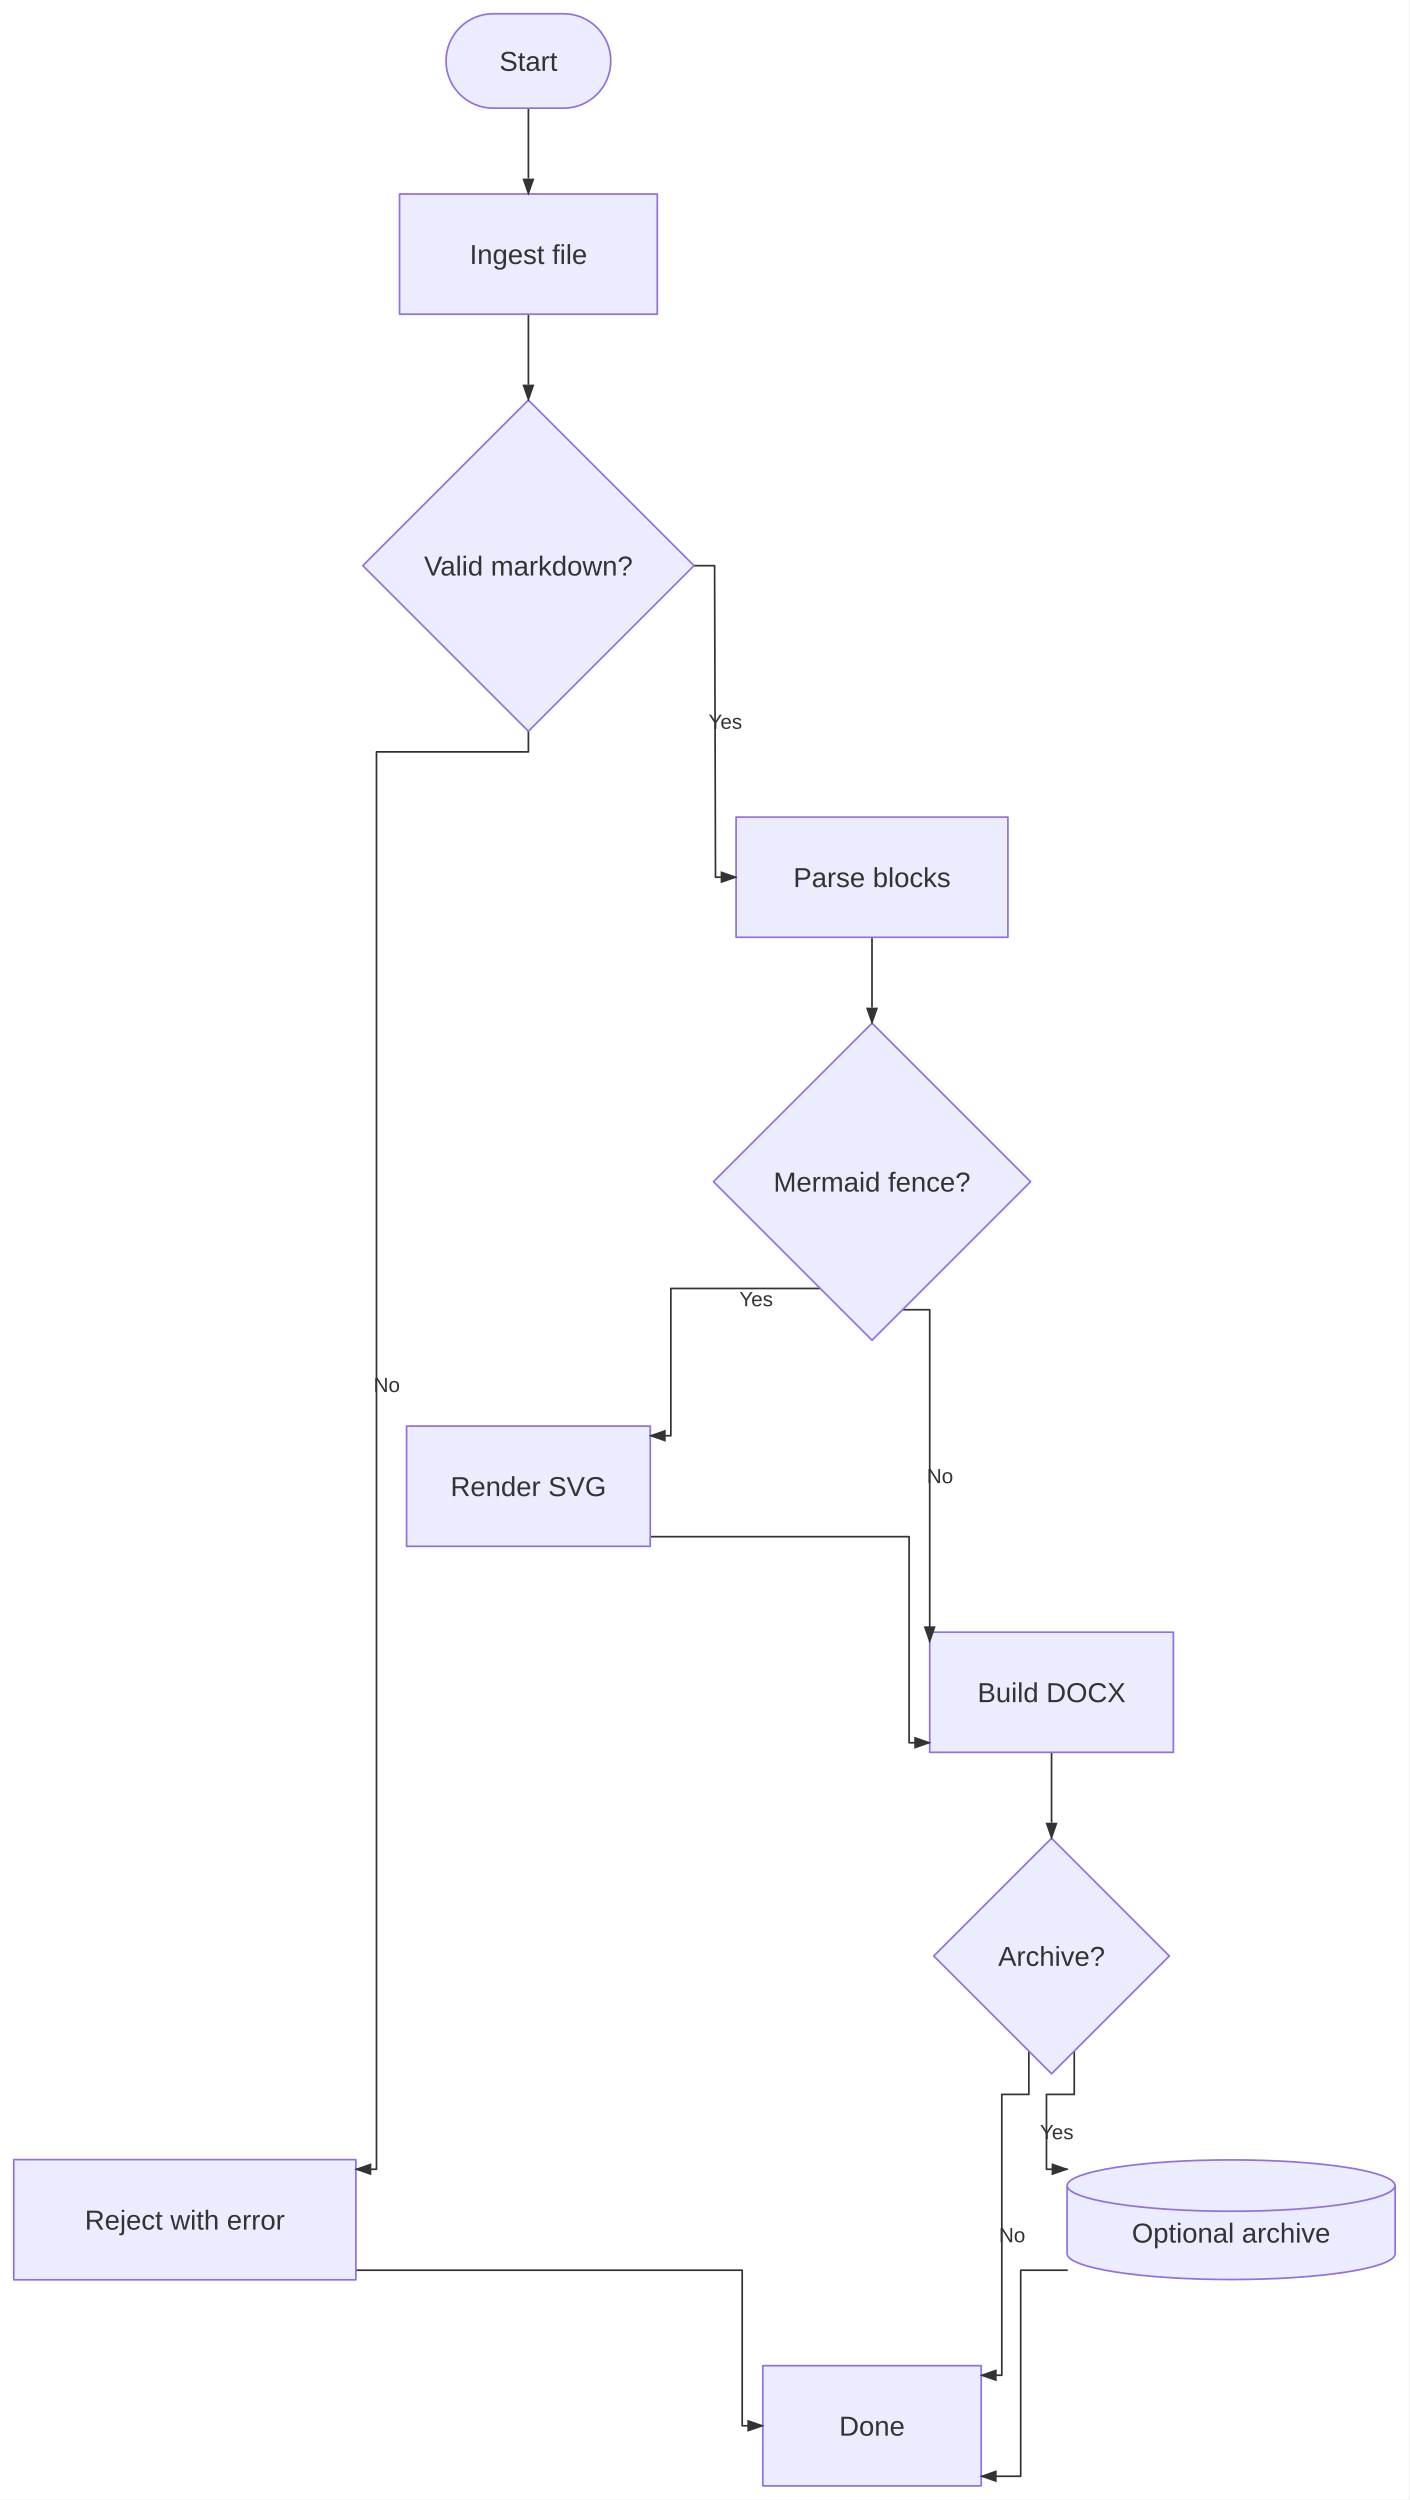
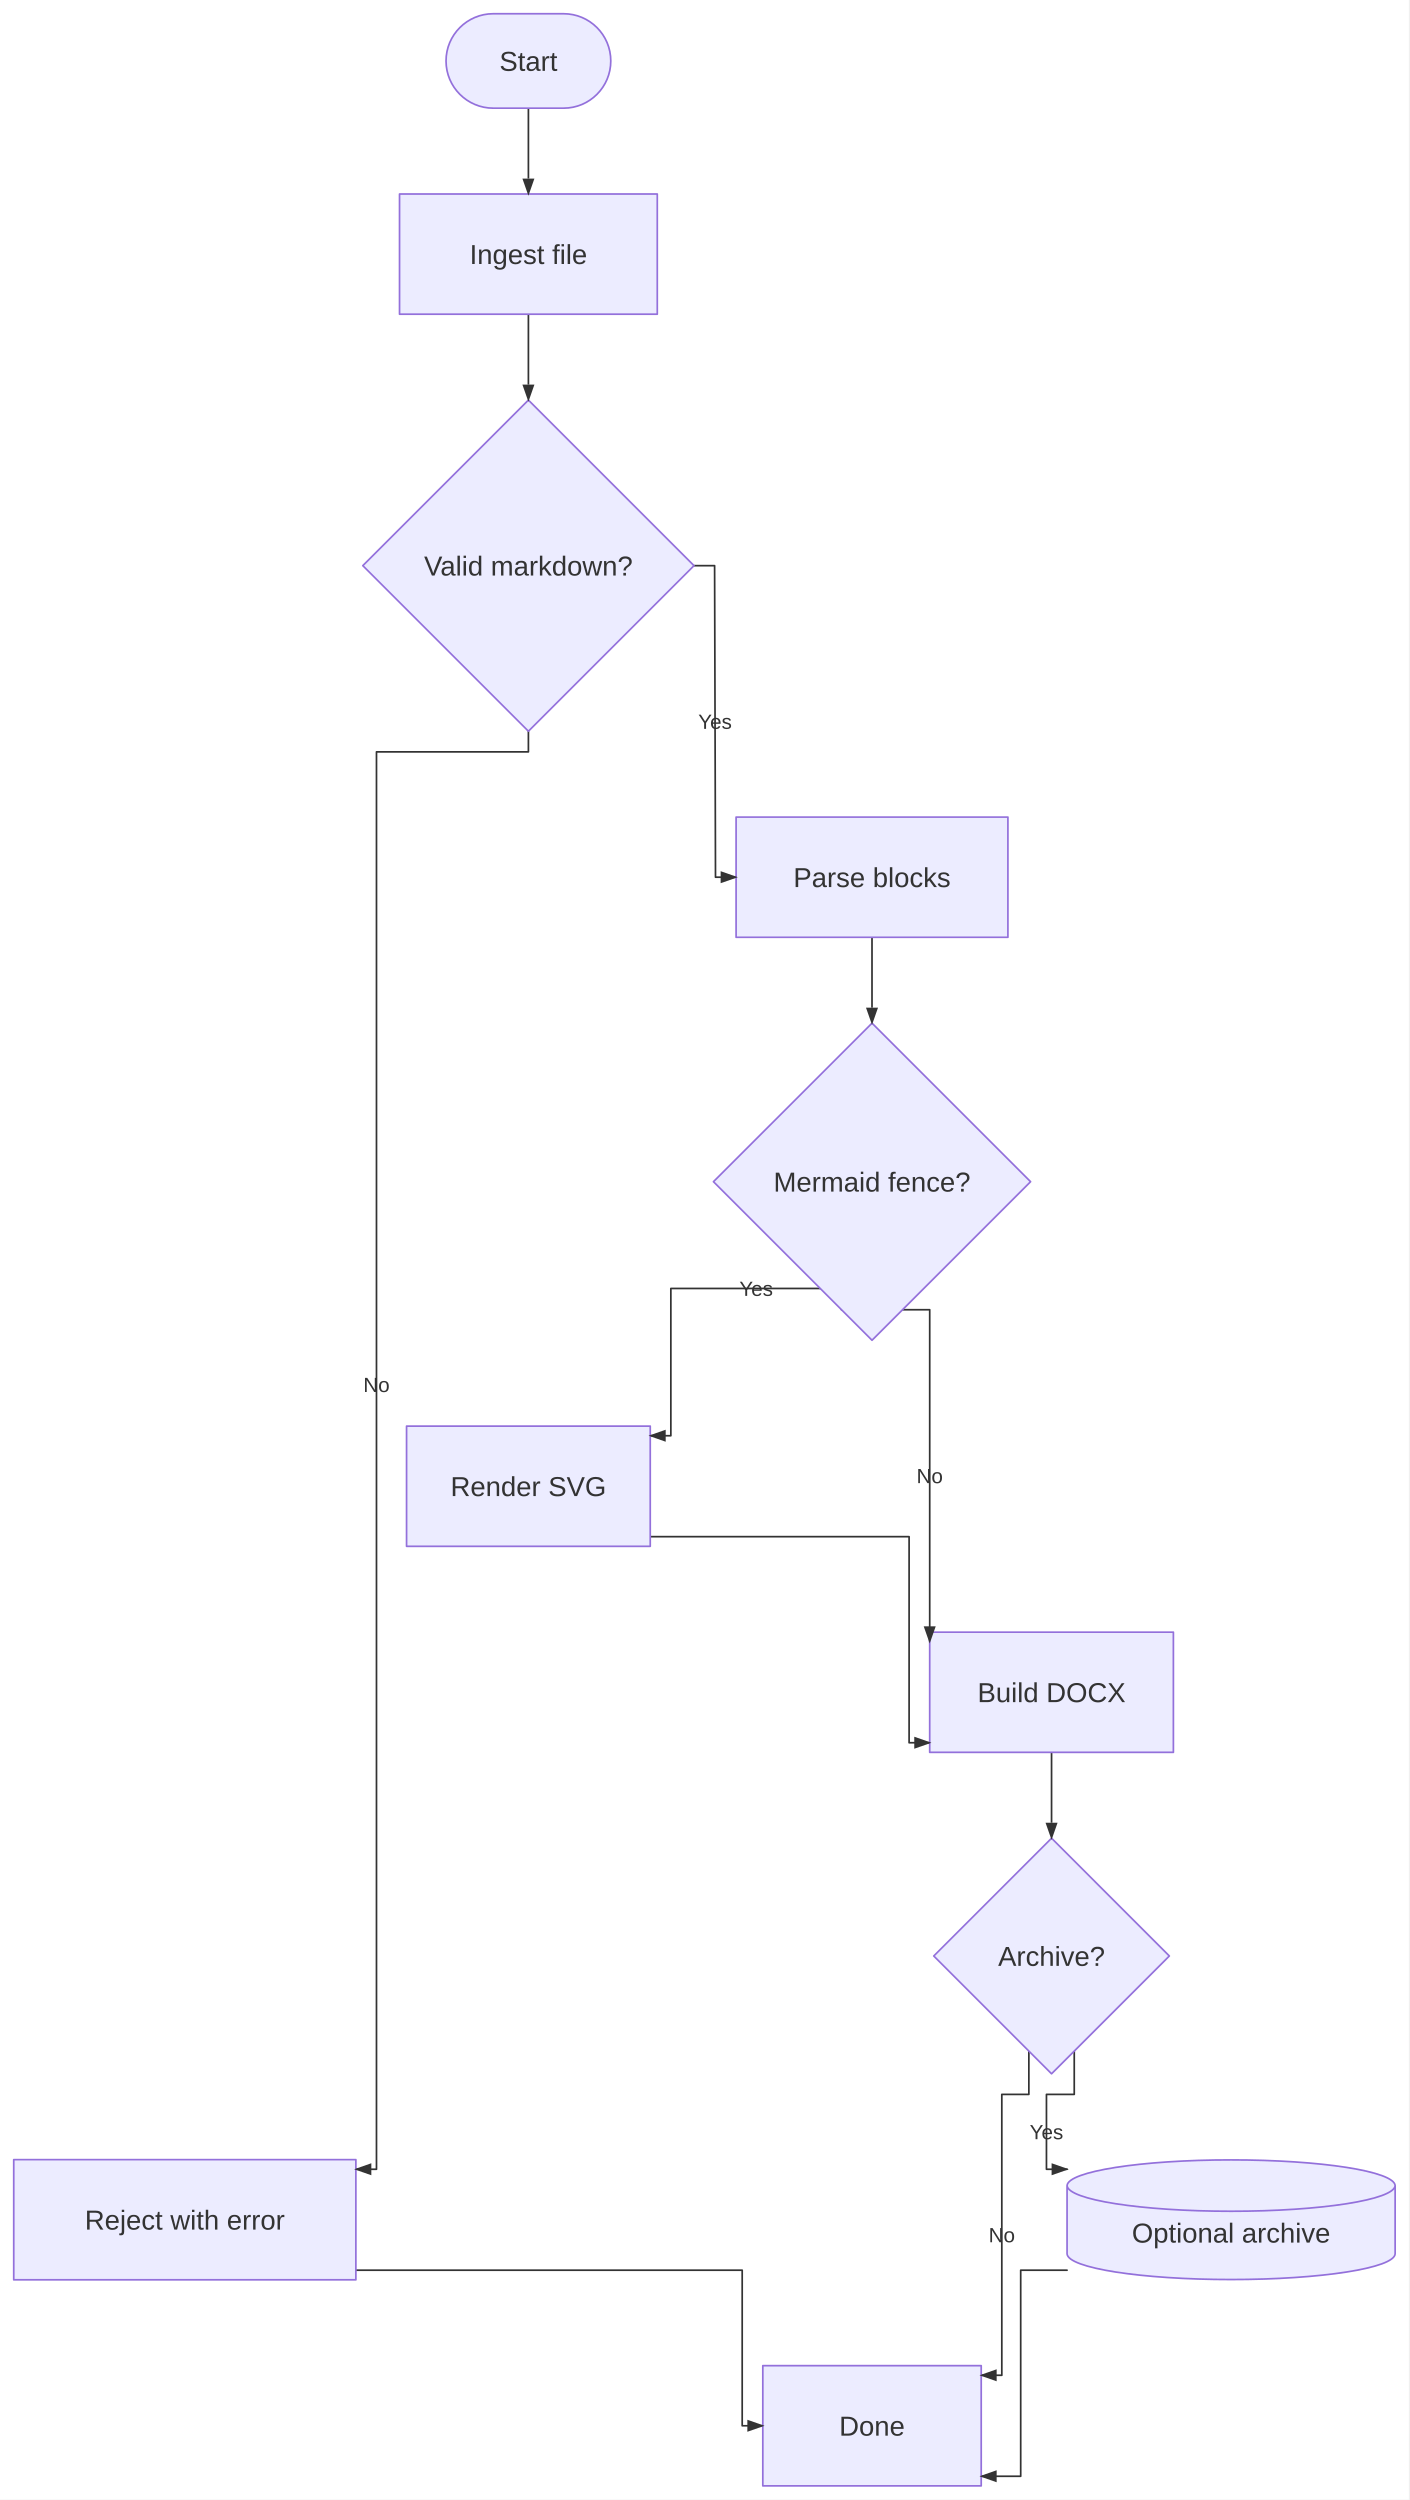
<svg xmlns="http://www.w3.org/2000/svg" width="821" height="1456" viewBox="0 0 821 1456">
  <rect x="0" y="0" width="820.528" height="1455.768" fill="white" />
  <line x1="307.744" y1="63" x2="307.744" y2="104" stroke="#333333" stroke-width="1" stroke-linecap="butt" data-edge-source="Start" data-edge-target="Ingest" />
  <line x1="307.744" y1="183" x2="307.744" y2="224" stroke="#333333" stroke-width="1" stroke-linecap="butt" data-edge-source="Ingest" data-edge-target="Validate" />
  <path d="M307.744,425.88L307.744,437.88L219.264,437.88L219.264,1263.368L207.264,1263.368" fill="none" stroke="#333333" stroke-width="1" stroke-linejoin="round" stroke-linecap="round" data-edge-source="Validate" data-edge-target="Reject" />
-   <text x="225.264" y="810.704" text-anchor="middle" fill="#333333" font-family="&quot;trebuchet ms&quot;, verdana, arial, sans-serif" font-size="12" font-weight="normal">
-     <tspan x="225.264" dy="0">No</tspan>
+   <text x="219.264" y="810.704" text-anchor="middle" fill="#333333" font-family="&quot;trebuchet ms&quot;, verdana, arial, sans-serif" font-size="12" font-weight="normal">
+     <tspan x="219.264" dy="0">No</tspan>
  </text>
  <path d="M404.184,329.44L416.184,329.44L416.704,510.88L428.704,510.88" fill="none" stroke="#333333" stroke-width="1" stroke-linejoin="round" stroke-linecap="round" data-edge-source="Validate" data-edge-target="Parse" />
-   <text x="422.444" y="424.463" text-anchor="middle" fill="#333333" font-family="&quot;trebuchet ms&quot;, verdana, arial, sans-serif" font-size="12" font-weight="normal">
-     <tspan x="422.444" dy="0">Yes</tspan>
+   <text x="416.444" y="424.48" text-anchor="middle" fill="#333333" font-family="&quot;trebuchet ms&quot;, verdana, arial, sans-serif" font-size="12" font-weight="normal">
+     <tspan x="416.444" dy="0">Yes</tspan>
  </text>
  <line x1="507.856" y1="545.88" x2="507.856" y2="586.88" stroke="#333333" stroke-width="1" stroke-linecap="butt" data-edge-source="Parse" data-edge-target="HasMermaid" />
  <path d="M490.065,762.777L490.065,750.411L390.704,750.411L390.704,836.168L378.704,836.168" fill="none" stroke="#333333" stroke-width="1" stroke-linejoin="round" stroke-linecap="round" data-edge-source="HasMermaid" data-edge-target="Render" />
-   <text x="440.384" y="760.731" text-anchor="middle" fill="#333333" font-family="&quot;trebuchet ms&quot;, verdana, arial, sans-serif" font-size="12" font-weight="normal">
+   <text x="440.384" y="754.731" text-anchor="middle" fill="#333333" font-family="&quot;trebuchet ms&quot;, verdana, arial, sans-serif" font-size="12" font-weight="normal">
    <tspan x="440.384" dy="0">Yes</tspan>
  </text>
  <path d="M525.647,762.777L541.464,762.777L541.464,956.168" fill="none" stroke="#333333" stroke-width="1" stroke-linejoin="round" stroke-linecap="round" data-edge-source="HasMermaid" data-edge-target="Word" />
-   <text x="547.464" y="863.792" text-anchor="middle" fill="#333333" font-family="&quot;trebuchet ms&quot;, verdana, arial, sans-serif" font-size="12" font-weight="normal">
-     <tspan x="547.464" dy="0">No</tspan>
+   <text x="541.464" y="863.792" text-anchor="middle" fill="#333333" font-family="&quot;trebuchet ms&quot;, verdana, arial, sans-serif" font-size="12" font-weight="normal">
+     <tspan x="541.464" dy="0">No</tspan>
  </text>
  <path d="M378.704,894.968L529.464,894.968L529.464,1014.968L541.464,1014.968" fill="none" stroke="#333333" stroke-width="1" stroke-linejoin="round" stroke-linecap="round" data-edge-source="Render" data-edge-target="Word" />
  <line x1="612.424" y1="1020.568" x2="612.424" y2="1061.568" stroke="#333333" stroke-width="1" stroke-linecap="butt" data-edge-source="Word" data-edge-target="DoArchive" />
  <path d="M625.641,1194.551L625.641,1219.768L609.456,1219.768L609.456,1263.368L621.456,1263.368" fill="none" stroke="#333333" stroke-width="1" stroke-linejoin="round" stroke-linecap="round" data-edge-source="DoArchive" data-edge-target="Persist" />
-   <text x="615.456" y="1245.888" text-anchor="middle" fill="#333333" font-family="&quot;trebuchet ms&quot;, verdana, arial, sans-serif" font-size="12" font-weight="normal">
-     <tspan x="615.456" dy="0">Yes</tspan>
+   <text x="609.456" y="1245.888" text-anchor="middle" fill="#333333" font-family="&quot;trebuchet ms&quot;, verdana, arial, sans-serif" font-size="12" font-weight="normal">
+     <tspan x="609.456" dy="0">Yes</tspan>
  </text>
  <path d="M599.207,1194.551L599.207,1219.768L583.456,1219.768L583.456,1383.368L571.456,1383.368" fill="none" stroke="#333333" stroke-width="1" stroke-linejoin="round" stroke-linecap="round" data-edge-source="DoArchive" data-edge-target="Done" />
-   <text x="589.456" y="1305.888" text-anchor="middle" fill="#333333" font-family="&quot;trebuchet ms&quot;, verdana, arial, sans-serif" font-size="12" font-weight="normal">
-     <tspan x="589.456" dy="0">No</tspan>
+   <text x="583.456" y="1305.888" text-anchor="middle" fill="#333333" font-family="&quot;trebuchet ms&quot;, verdana, arial, sans-serif" font-size="12" font-weight="normal">
+     <tspan x="583.456" dy="0">No</tspan>
  </text>
  <path d="M207.264,1322.168L432.256,1322.168L432.256,1412.768L444.256,1412.768" fill="none" stroke="#333333" stroke-width="1" stroke-linejoin="round" stroke-linecap="round" data-edge-source="Reject" data-edge-target="Done" />
  <path d="M621.456,1322.168L594.456,1322.168L594.456,1442.168L571.456,1442.168" fill="none" stroke="#333333" stroke-width="1" stroke-linejoin="round" stroke-linecap="round" data-edge-source="Persist" data-edge-target="Done" />
  <path d="M287.27,8 H328.22 A27.5,27.5 0 0 1 328.22,63 H287.27 A27.5,27.5 0 0 1 287.27,8 Z" fill="#ECECFF" stroke="#9370DB" stroke-width="1" stroke-linejoin="round" stroke-linecap="round" />
  <path d="M232.69,113 H382.8 V183 H232.69 Z" fill="#ECECFF" stroke="#9370DB" stroke-width="1" stroke-linejoin="round" stroke-linecap="round" />
  <path d="M307.74,233 L404.18,329.44 L307.74,425.88 L211.3,329.44 Z" fill="#ECECFF" stroke="#9370DB" stroke-width="1" stroke-linejoin="round" stroke-linecap="round" />
  <path d="M428.7,475.88 H587.01 V545.88 H428.7 Z" fill="#ECECFF" stroke="#9370DB" stroke-width="1" stroke-linejoin="round" stroke-linecap="round" />
  <path d="M507.86,595.88 L600.2,688.22 L507.86,780.57 L415.51,688.22 Z" fill="#ECECFF" stroke="#9370DB" stroke-width="1" stroke-linejoin="round" stroke-linecap="round" />
  <path d="M236.78,830.57 H378.7 V900.57 H236.78 Z" fill="#ECECFF" stroke="#9370DB" stroke-width="1" stroke-linejoin="round" stroke-linecap="round" />
  <path d="M541.46,950.57 H683.38 V1020.57 H541.46 Z" fill="#ECECFF" stroke="#9370DB" stroke-width="1" stroke-linejoin="round" stroke-linecap="round" />
  <path d="M612.42,1070.57 L681.02,1139.17 L612.42,1207.77 L543.82,1139.17 Z" fill="#ECECFF" stroke="#9370DB" stroke-width="1" stroke-linejoin="round" stroke-linecap="round" />
  <path d="M621.46,1272.88 A95.54,15.11 0 0 0 812.53,1272.88 A95.54,15.11 0 0 0 621.46,1272.88 L621.46,1312.65 A95.54,15.11 0 0 0 812.53,1312.65 L812.53,1272.88 Z" fill="#ECECFF" stroke="none" stroke-width="1" stroke-linejoin="round" stroke-linecap="round" />
  <path d="M621.46,1272.88 A95.54,15.11 0 0 0 812.53,1272.88 A95.54,15.11 0 0 0 621.46,1272.88 L621.46,1312.65 A95.54,15.11 0 0 0 812.53,1312.65 L812.53,1272.88" fill="#ECECFF" fill-opacity="0" stroke="#9370DB" stroke-width="1" stroke-linejoin="round" stroke-linecap="round" />
  <path d="M8,1257.77 H207.26 V1327.77 H8 Z" fill="#ECECFF" stroke="#9370DB" stroke-width="1" stroke-linejoin="round" stroke-linecap="round" />
  <path d="M444.26,1377.77 H571.46 V1447.77 H444.26 Z" fill="#ECECFF" stroke="#9370DB" stroke-width="1" stroke-linejoin="round" stroke-linecap="round" />
  <polygon points="307.744,114 304.244,104 311.244,104" fill="#333333" stroke="none" />
  <polygon points="307.744,234 304.244,224 311.244,224" fill="#333333" stroke="none" />
  <polygon points="206.264,1263.368 216.264,1259.868 216.264,1266.868" fill="#333333" stroke="none" />
  <polygon points="429.704,510.88 419.704,514.38 419.704,507.38" fill="#333333" stroke="none" />
  <polygon points="507.856,596.88 504.356,586.88 511.356,586.88" fill="#333333" stroke="none" />
  <polygon points="377.704,836.168 387.704,832.668 387.704,839.668" fill="#333333" stroke="none" />
  <polygon points="541.464,957.168 537.964,947.168 544.964,947.168" fill="#333333" stroke="none" />
  <polygon points="542.464,1014.968 532.464,1018.468 532.464,1011.468" fill="#333333" stroke="none" />
  <polygon points="612.424,1071.568 608.924,1061.568 615.924,1061.568" fill="#333333" stroke="none" />
  <polygon points="622.456,1263.368 612.456,1266.868 612.456,1259.868" fill="#333333" stroke="none" />
  <polygon points="570.456,1383.368 580.456,1379.868 580.456,1386.868" fill="#333333" stroke="none" />
  <polygon points="445.256,1412.768 435.256,1416.268 435.256,1409.268" fill="#333333" stroke="none" />
  <polygon points="570.456,1442.168 580.456,1438.668 580.456,1445.668" fill="#333333" stroke="none" />
  <text x="307.744" y="41.26" text-anchor="middle" fill="#333" font-family="&quot;trebuchet ms&quot;, verdana, arial, sans-serif" font-size="16" font-weight="normal">Start</text>
  <text x="307.744" y="153.76" text-anchor="middle" fill="#333" font-family="&quot;trebuchet ms&quot;, verdana, arial, sans-serif" font-size="16" font-weight="normal">Ingest file</text>
  <text x="307.744" y="335.2" text-anchor="middle" fill="#333" font-family="&quot;trebuchet ms&quot;, verdana, arial, sans-serif" font-size="16" font-weight="normal">Valid markdown?</text>
  <text x="507.856" y="516.64" text-anchor="middle" fill="#333" font-family="&quot;trebuchet ms&quot;, verdana, arial, sans-serif" font-size="16" font-weight="normal">Parse blocks</text>
  <text x="507.856" y="693.984" text-anchor="middle" fill="#333" font-family="&quot;trebuchet ms&quot;, verdana, arial, sans-serif" font-size="16" font-weight="normal">Mermaid fence?</text>
  <text x="307.744" y="871.328" text-anchor="middle" fill="#333" font-family="&quot;trebuchet ms&quot;, verdana, arial, sans-serif" font-size="16" font-weight="normal">Render SVG</text>
  <text x="612.424" y="991.328" text-anchor="middle" fill="#333" font-family="&quot;trebuchet ms&quot;, verdana, arial, sans-serif" font-size="16" font-weight="normal">Build DOCX</text>
  <text x="612.424" y="1144.928" text-anchor="middle" fill="#333" font-family="&quot;trebuchet ms&quot;, verdana, arial, sans-serif" font-size="16" font-weight="normal">Archive?</text>
  <text x="716.992" y="1306.085" text-anchor="middle" fill="#333" font-family="&quot;trebuchet ms&quot;, verdana, arial, sans-serif" font-size="16" font-weight="normal">Optional archive</text>
  <text x="107.632" y="1298.528" text-anchor="middle" fill="#333" font-family="&quot;trebuchet ms&quot;, verdana, arial, sans-serif" font-size="16" font-weight="normal">Reject with error</text>
  <text x="507.856" y="1418.528" text-anchor="middle" fill="#333" font-family="&quot;trebuchet ms&quot;, verdana, arial, sans-serif" font-size="16" font-weight="normal">Done</text>
</svg>
